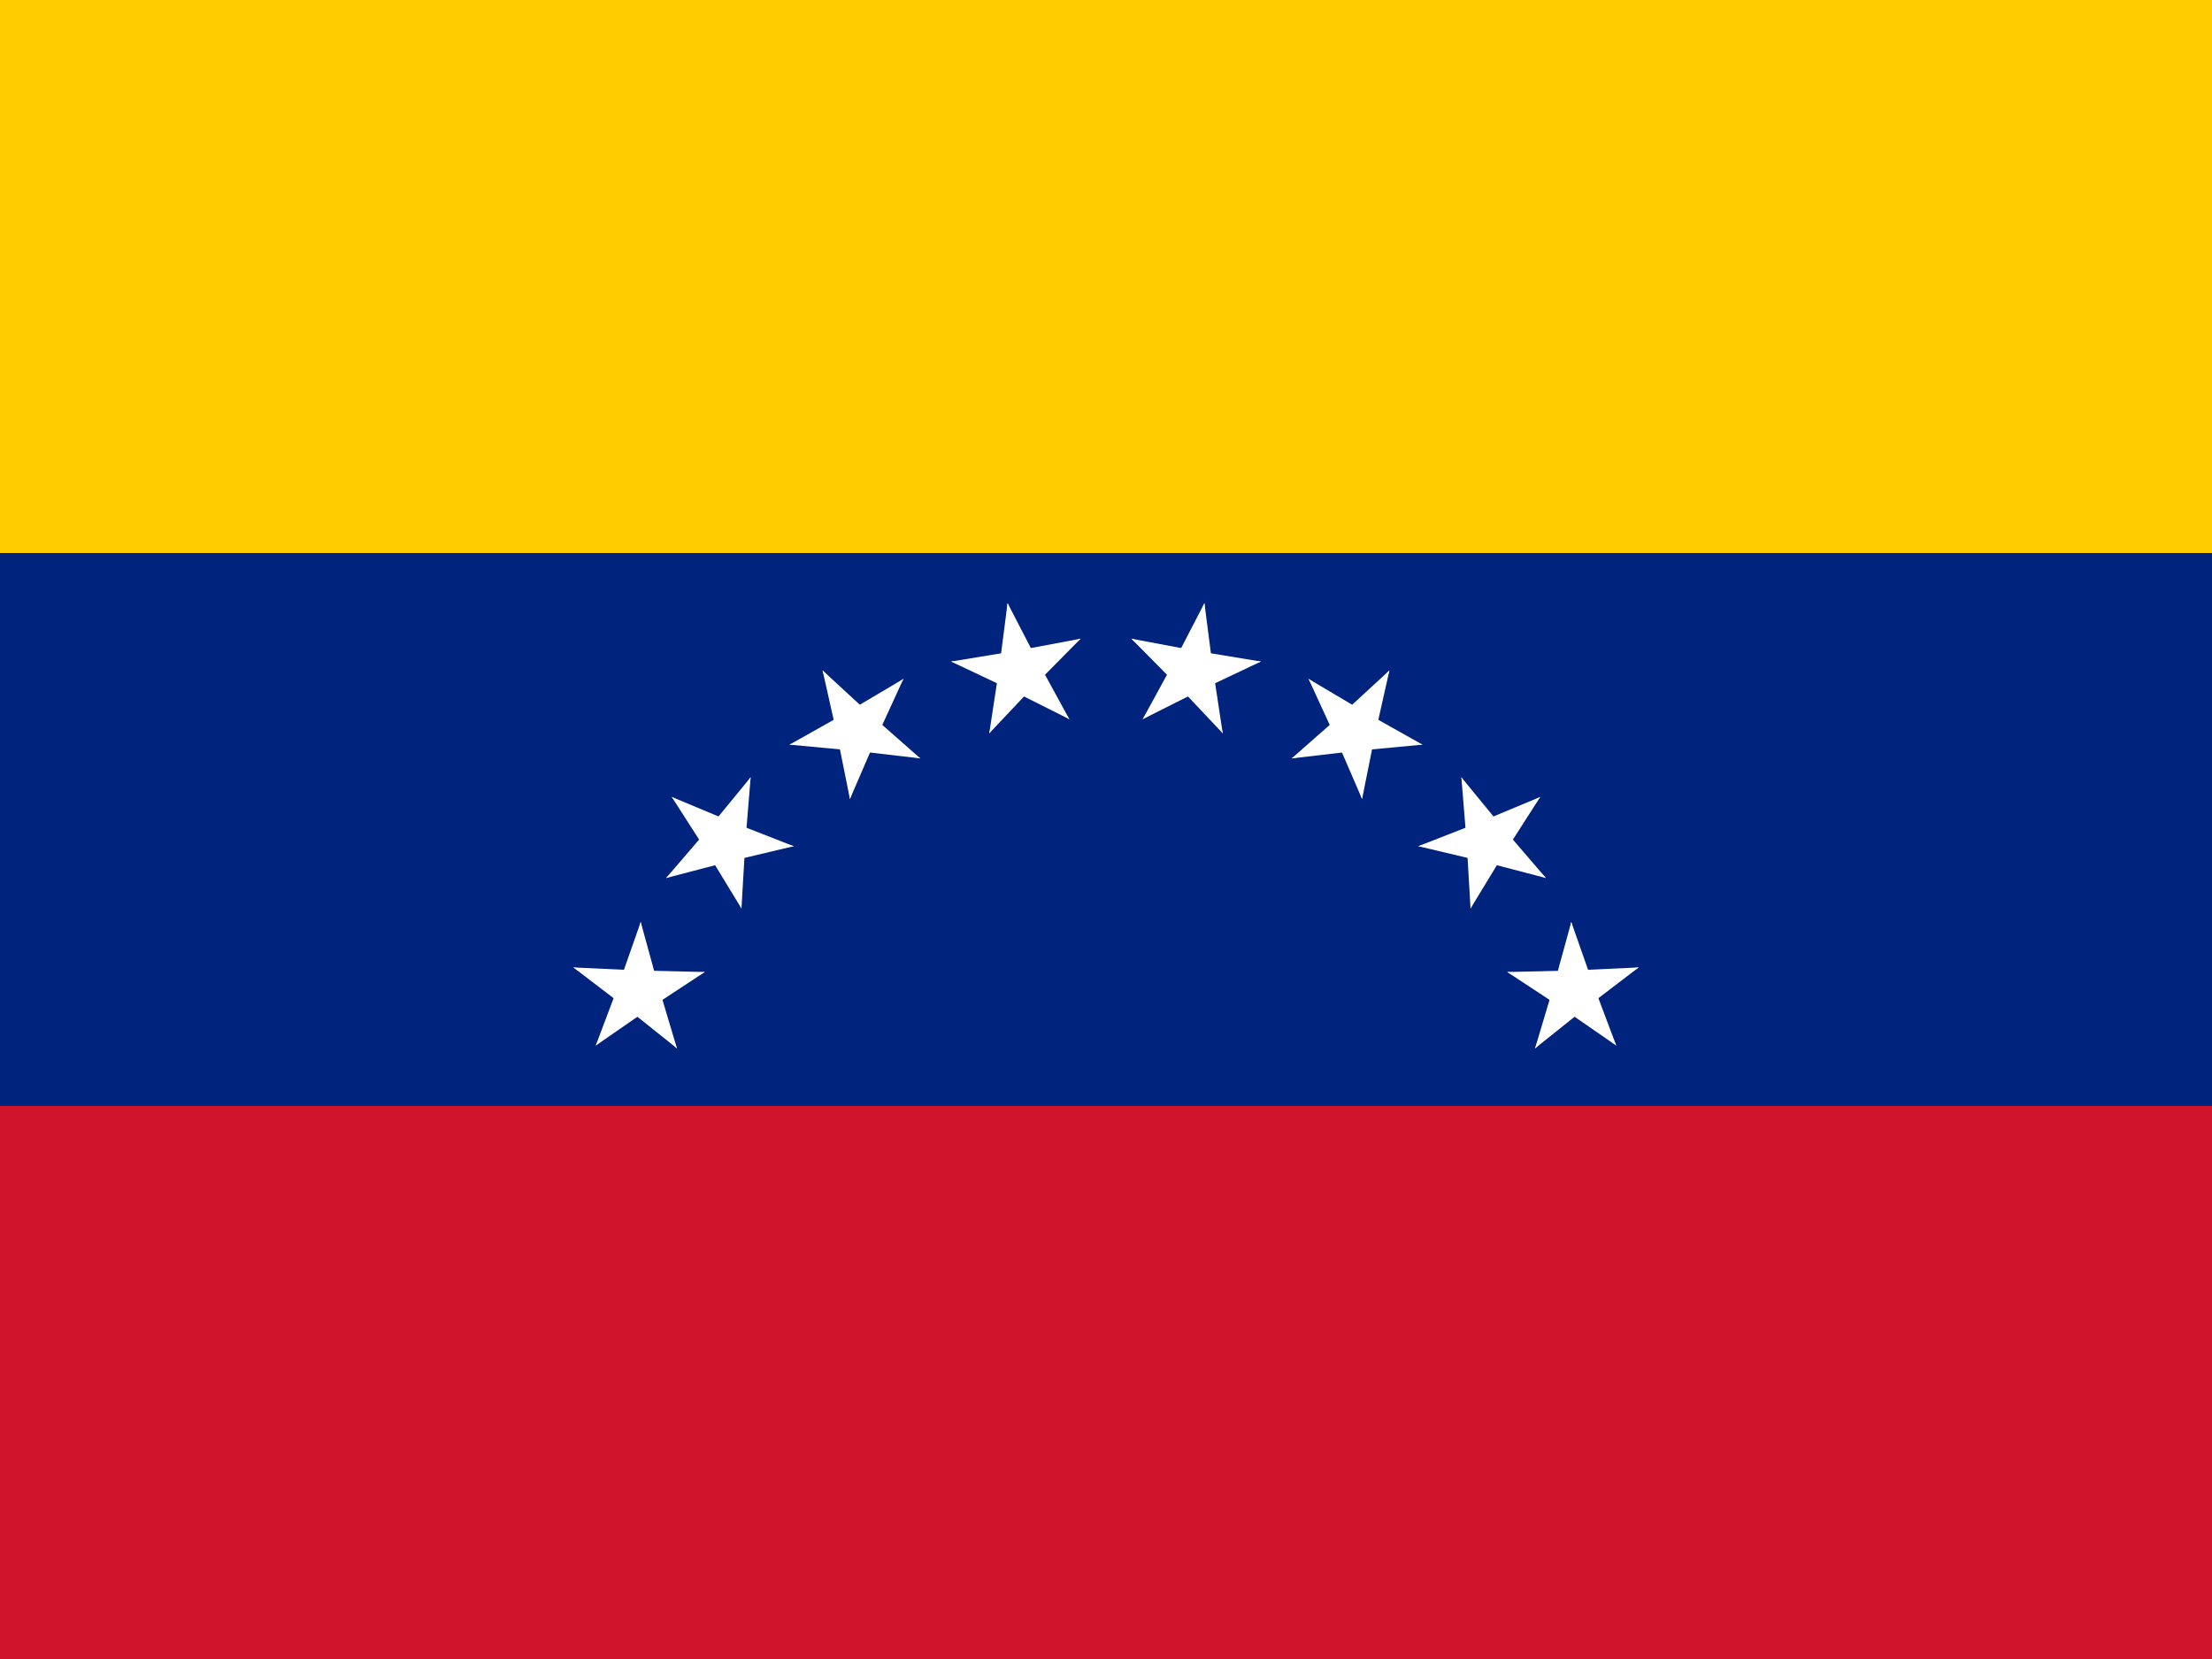
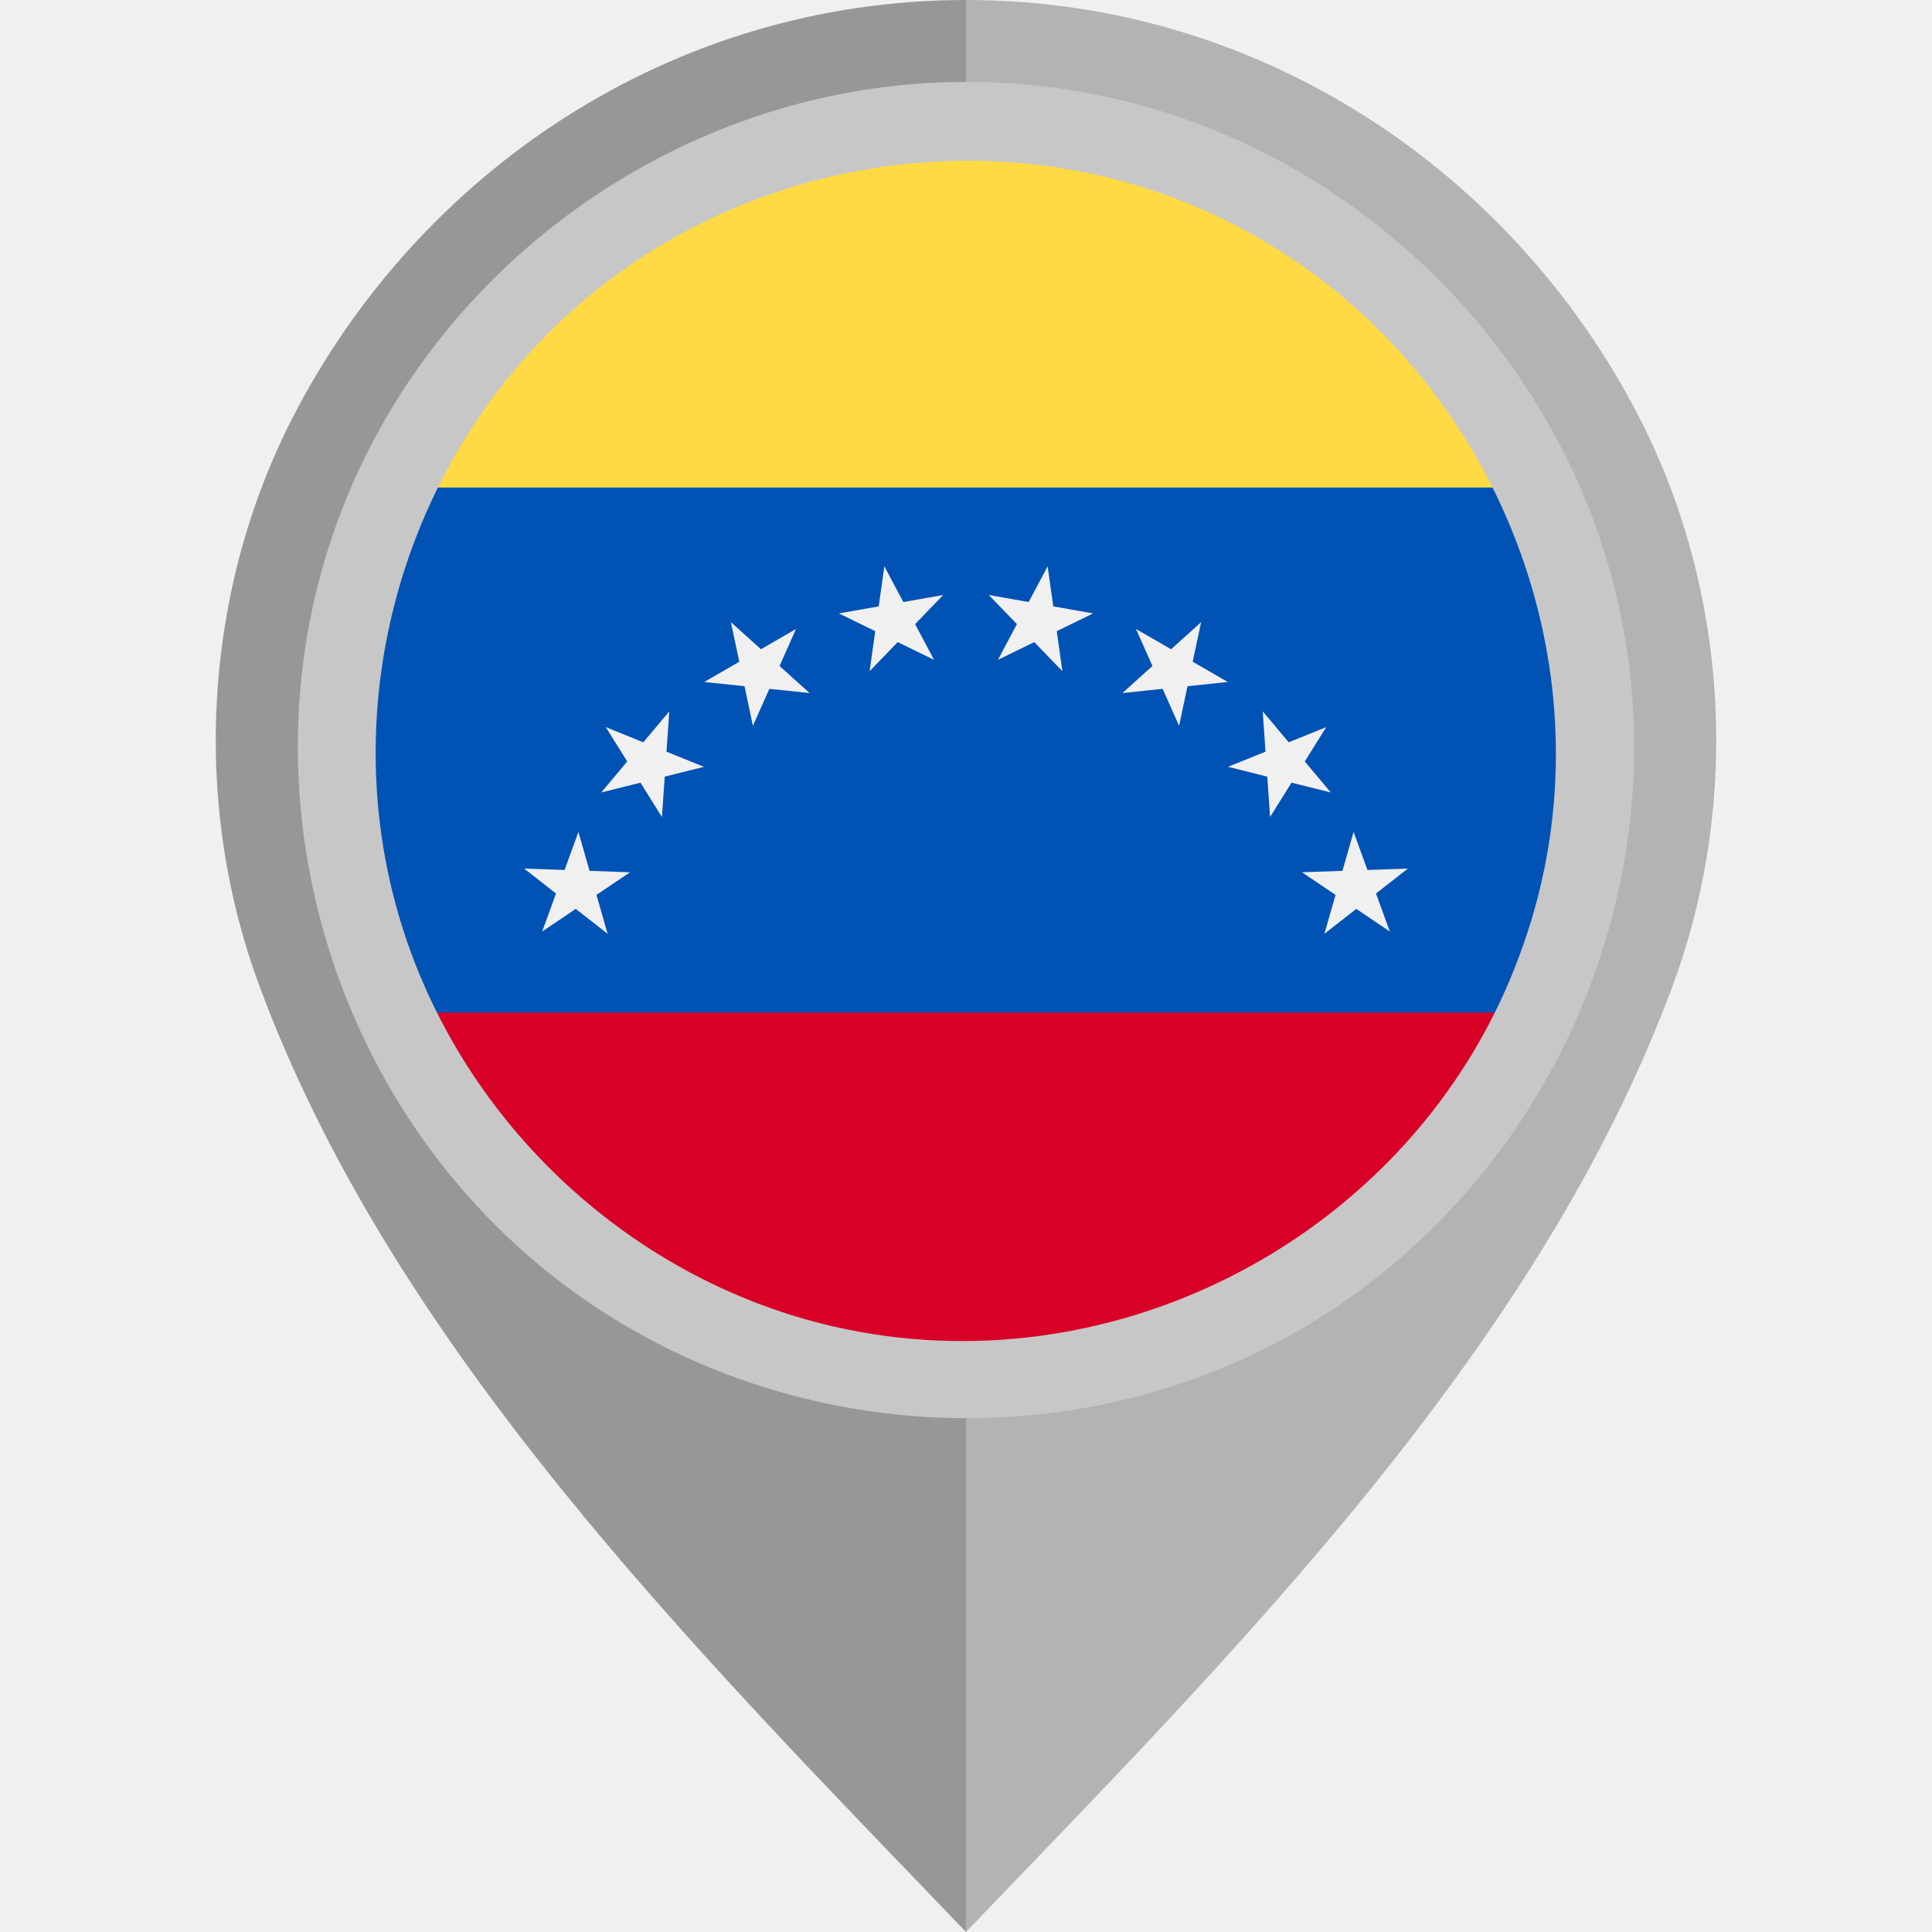
- <svg xmlns="http://www.w3.org/2000/svg" xmlns:xlink="http://www.w3.org/1999/xlink" id="flag-icon-css-ve" viewBox="0 0 640 480">
-   <defs>
-     <g id="d" transform="translate(0 -36)">
-       <g id="c">
-         <g id="b">
-           <path id="a" fill="#fff" d="M0-5L-1.5-.2l2.8.9z" />
-           <use width="180" height="120" transform="scale(-1 1)" xlink:href="#a" />
-         </g>
-         <use width="180" height="120" transform="rotate(72)" xlink:href="#b" />
-       </g>
-       <use width="180" height="120" transform="rotate(-72)" xlink:href="#b" />
-       <use width="180" height="120" transform="rotate(144)" xlink:href="#c" />
-     </g>
-   </defs>
-   <path fill="#cf142b" d="M0 0h640v480H0z" />
-   <path fill="#00247d" d="M0 0h640v320H0z" />
-   <path fill="#fc0" d="M0 0h640v160H0z" />
-   <g id="f" transform="matrix(4 0 0 4 320 336)">
-     <g id="e">
-       <use width="180" height="120" transform="rotate(10)" xlink:href="#d" />
-       <use width="180" height="120" transform="rotate(30)" xlink:href="#d" />
-     </g>
-     <use width="180" height="120" transform="rotate(40)" xlink:href="#e" />
+ <svg xmlns="http://www.w3.org/2000/svg" version="1.1" id="Layer_1" x="0px" y="0px" viewBox="0 0 512 512" style="enable-background:new 0 0 512 512;" xml:space="preserve">
+   <path style="fill:#B3B3B3;" d="M434.439,110.654C401.178,45.876,334.359,0.003,255.98,0v101.329  c55.478,0.004,100.593,43.67,100.595,99.15c0,54.805-45.491,102.048-100.595,102.052V512  c70.645-73.617,151.953-154.542,187.529-251.428C461.298,212.121,457.979,156.5,434.439,110.654z" />
+   <path style="fill:#979797;" d="M68.492,260.572C104.066,357.458,185.374,438.383,256.019,512V302.531  c-55.104-0.004-100.595-47.247-100.594-102.052c0.001-55.479,45.116-99.146,100.594-99.15V0  c-78.379,0.003-145.2,45.876-178.46,110.654C54.021,156.5,50.703,212.121,68.492,260.572z" />
+   <path style="fill:#0052B4;" d="M400.124,268.337C410.295,247.302,416,223.705,416,198.773c0-24.933-5.705-48.531-15.876-69.567  L256,115.294l-144.124,13.913C101.704,150.242,96,173.84,96,198.773c0,24.931,5.705,48.529,15.876,69.565L256,282.25  L400.124,268.337z" />
+   <path style="fill:#D80027;" d="M256,358.773c63.434,0,118.244-36.916,144.124-90.435H111.876  C137.757,321.856,192.566,358.773,256,358.773z" />
+   <g>
+     <polygon style="fill:#F0F0F0;" points="373.104,230.179 364.653,236.783 368.321,246.861 359.429,240.863 350.978,247.467    353.933,237.156 345.042,231.158 355.76,230.785 358.718,220.477 362.386,230.555  " />
+     <polygon style="fill:#F0F0F0;" points="351.463,192.698 345.782,201.794 352.675,210.009 342.269,207.417 336.585,216.511    335.836,205.812 325.43,203.217 335.375,199.198 334.628,188.5 341.521,196.717  " />
+     <polygon style="fill:#F0F0F0;" points="318.309,164.879 316.08,175.369 325.367,180.732 314.702,181.856 312.471,192.343    308.109,182.546 297.442,183.667 305.413,176.49 301.052,166.693 310.339,172.054  " />
+     <polygon style="fill:#F0F0F0;" points="277.639,150.077 279.133,160.698 289.695,162.558 280.055,167.263 281.548,177.884    274.098,170.166 264.457,174.868 269.493,165.398 262.042,157.685 272.605,159.546  " />
+     <polygon style="fill:#F0F0F0;" points="234.359,150.077 239.396,159.546 249.956,157.683 242.507,165.401 247.541,174.868    237.903,170.166 230.451,177.882 231.945,167.263 222.306,162.56 232.868,160.698  " />
+     <polygon style="fill:#F0F0F0;" points="193.689,164.879 201.662,172.054 210.947,166.693 206.588,176.494 214.556,183.668    203.89,182.546 199.526,192.343 197.3,181.854 186.633,180.734 195.921,175.371  " />
+     <polygon style="fill:#F0F0F0;" points="160.535,192.698 170.482,196.717 177.373,188.502 176.627,199.202 186.569,203.219    176.164,205.812 175.414,216.511 169.733,207.417 159.327,210.011 166.221,201.794  " />
+     <polygon style="fill:#F0F0F0;" points="138.896,230.179 149.616,230.555 153.282,220.477 156.241,230.787 166.959,231.163    158.067,237.158 161.023,247.469 152.573,240.865 143.681,246.861 147.348,236.783  " />
  </g>
-   <use width="180" height="120" transform="rotate(-80 320 336)" xlink:href="#f" />
+   <path style="fill:#FFDA44;" d="M400.124,129.206C374.243,75.687,319.433,38.773,256,38.773s-118.244,36.914-144.124,90.433H400.124z  " />
+   <path style="fill:#C7C7C7;" d="M255.927,21.707c-73.745,0-141.451,47.552-166.61,116.806  c-25.343,69.773-3.142,149.836,53.974,197.071c57.236,47.338,140.369,53.625,203.979,15.148  c63.626-38.49,97.228-114.681,82.271-187.573C414.888,91.771,355.517,35.121,283.472,23.843  C274.36,22.416,265.141,21.707,255.927,21.707 M398.59,263.184c-30.241,67.009-105.732,104.802-177.479,88.399  c-55.215-12.621-100.384-55.764-115.778-110.195c-15.749-55.658,1.328-116.804,43.417-156.425  c45.535-42.867,114.172-54.571,171.321-28.799c68.228,30.767,105.971,108.144,87.651,180.844  C405.459,245.986,402.37,254.739,398.59,263.184C396.502,267.81,400.132,259.739,398.59,263.184" />
+   <g>
+ </g>
+   <g>
+ </g>
+   <g>
+ </g>
+   <g>
+ </g>
+   <g>
+ </g>
+   <g>
+ </g>
+   <g>
+ </g>
+   <g>
+ </g>
+   <g>
+ </g>
+   <g>
+ </g>
+   <g>
+ </g>
+   <g>
+ </g>
+   <g>
+ </g>
+   <g>
+ </g>
+   <g>
+ </g>
</svg>
